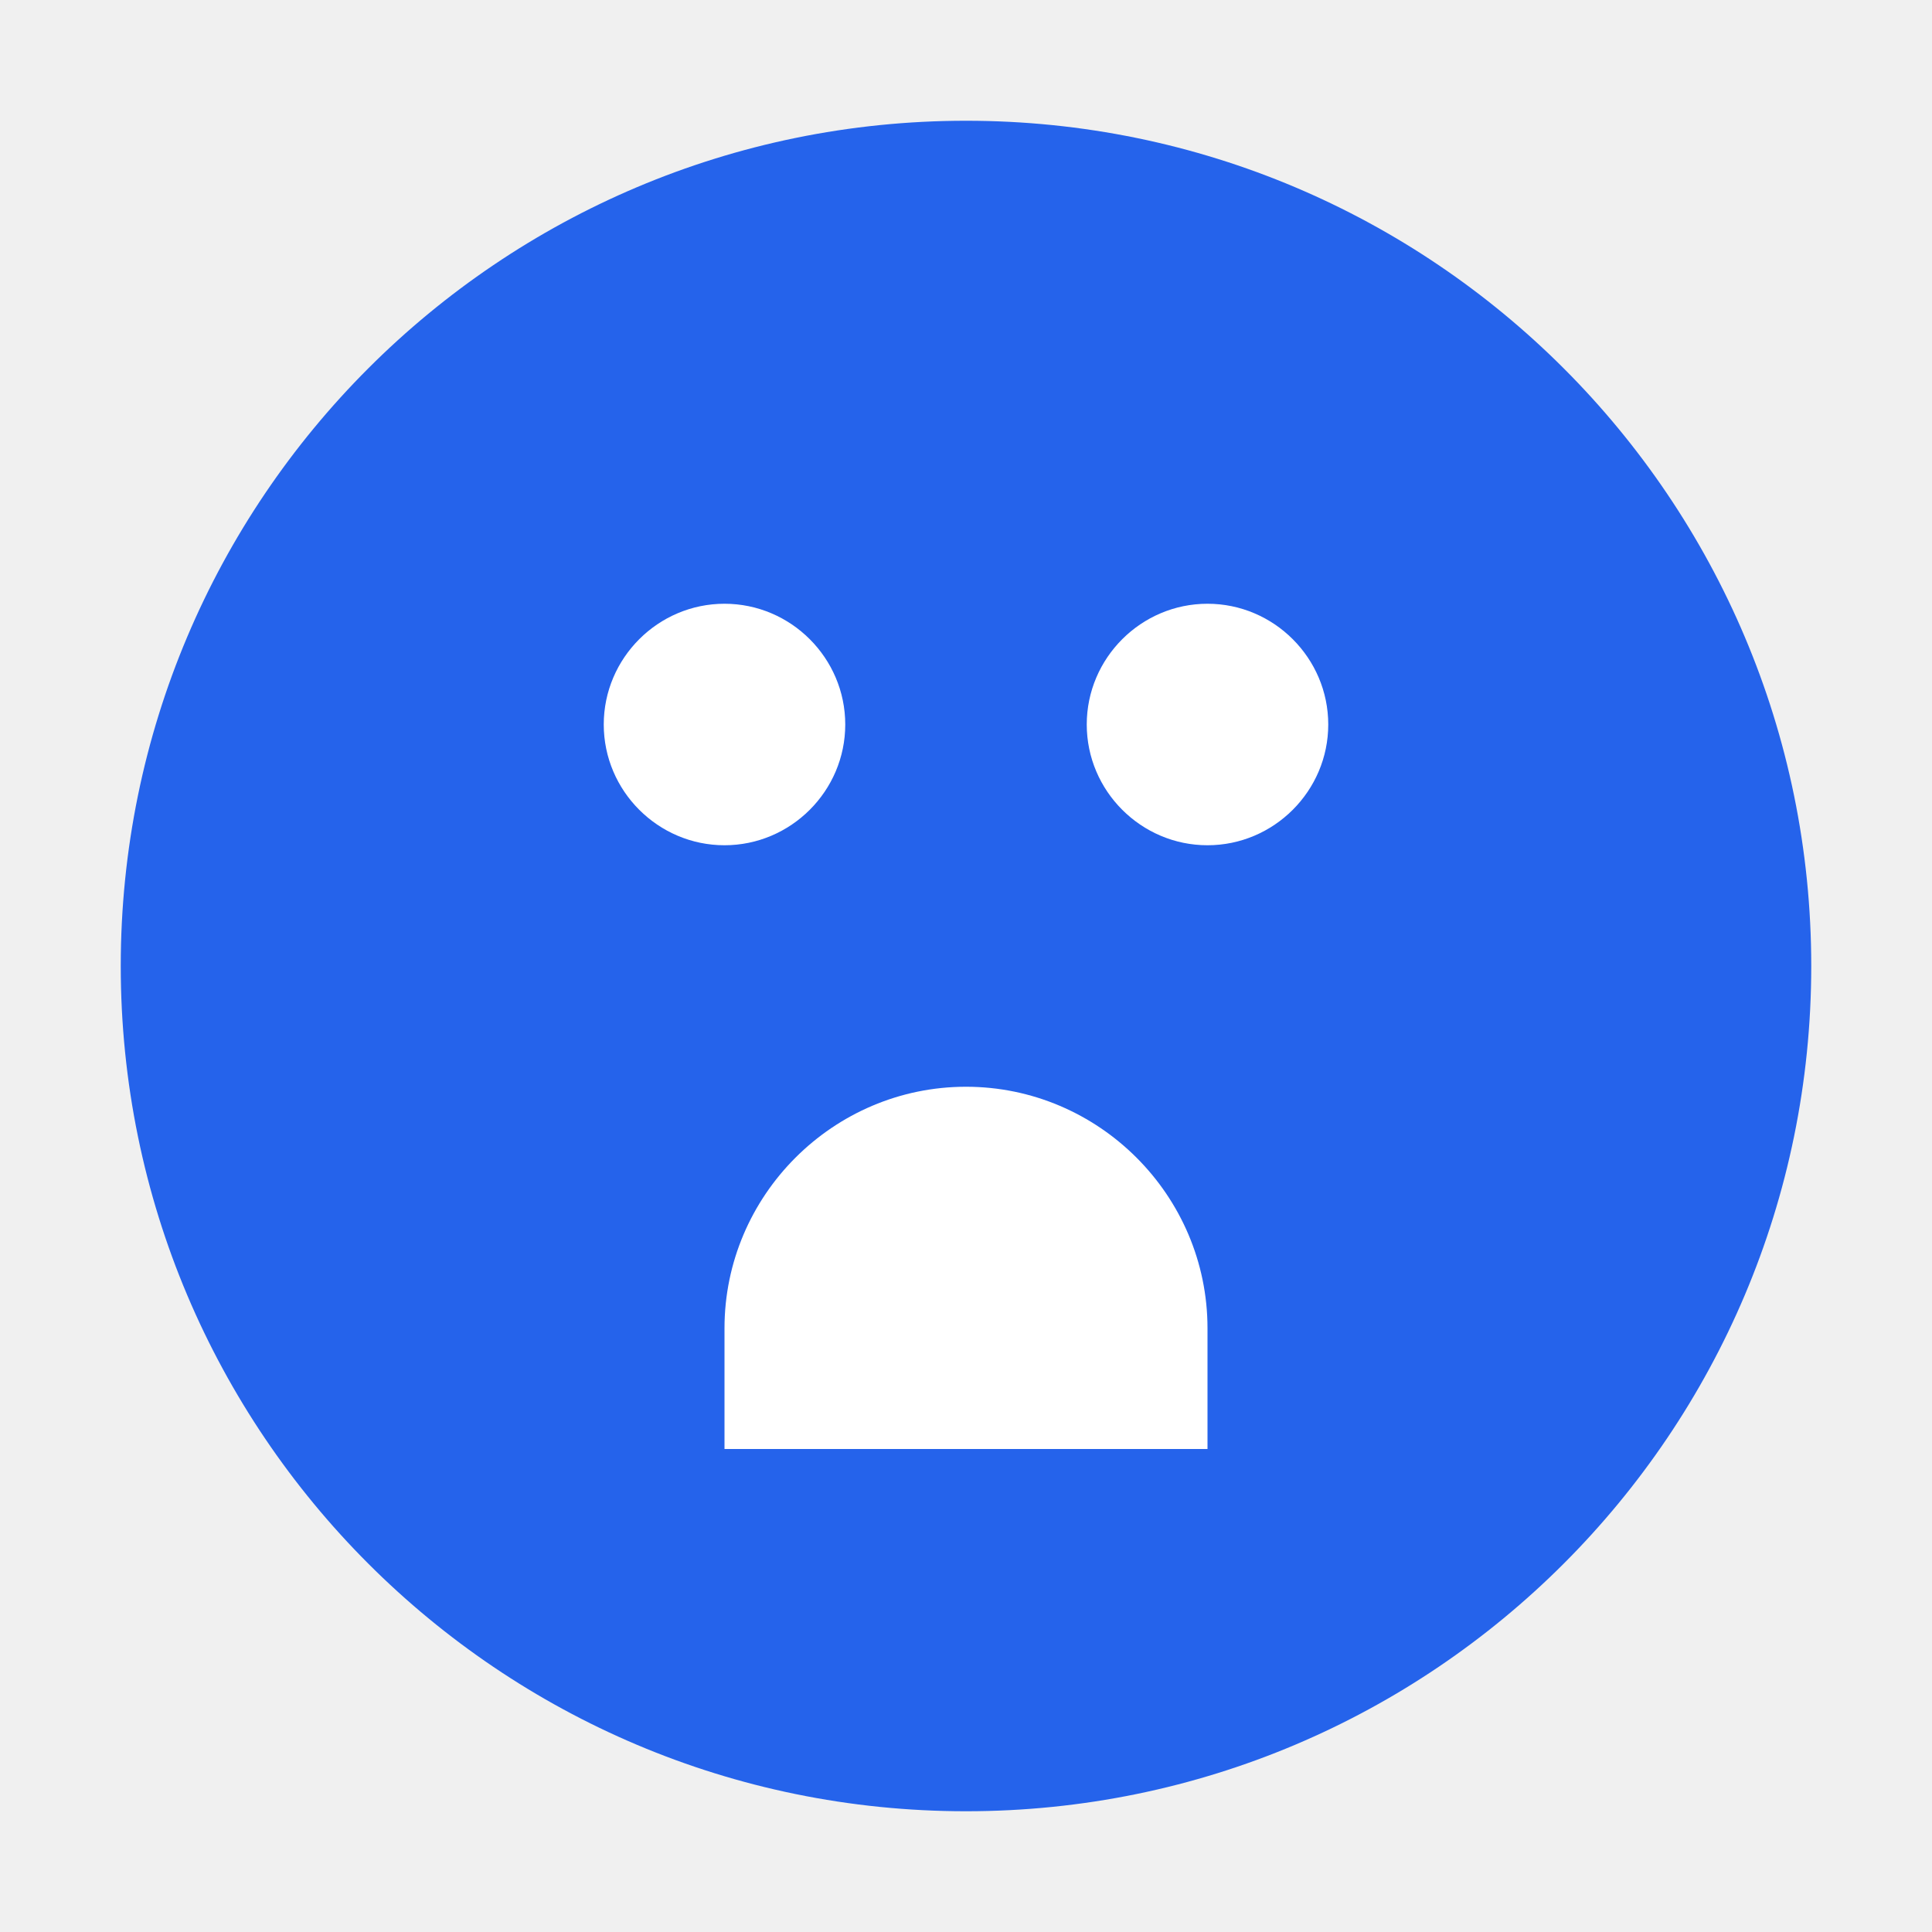
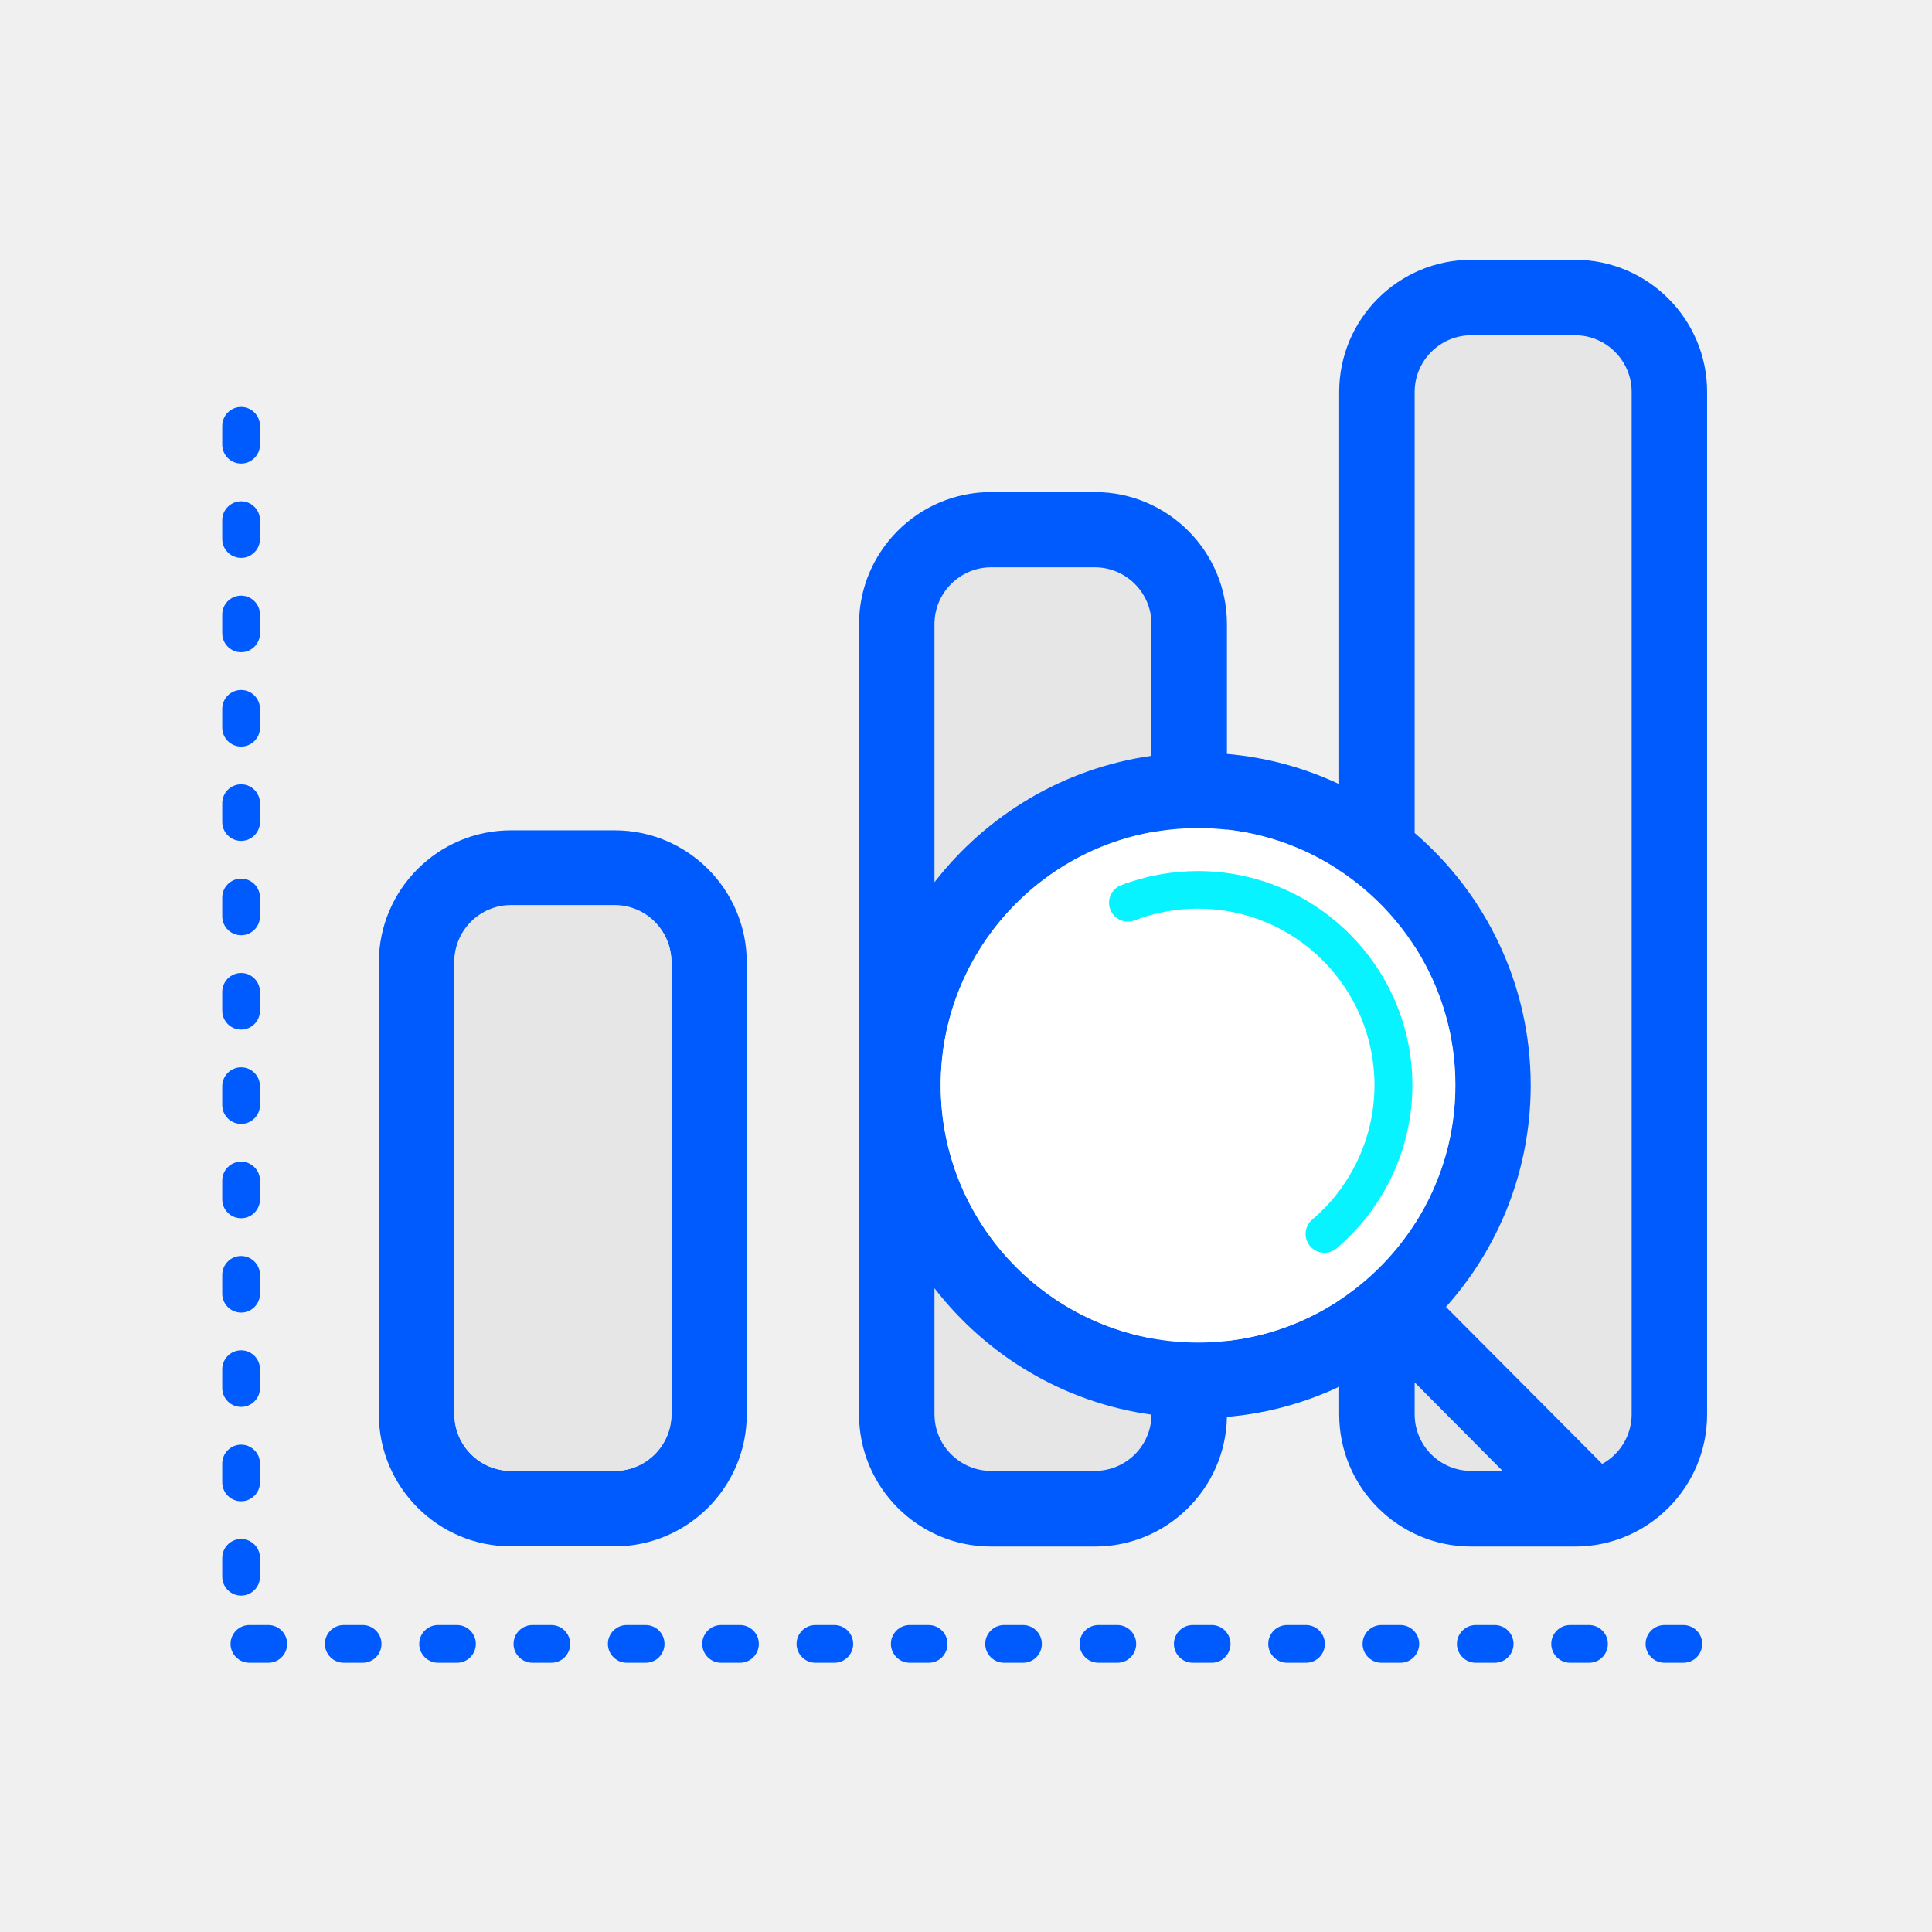
- <svg xmlns="http://www.w3.org/2000/svg" width="32" height="32" viewBox="0 0 32 32" fill="none">
-   <circle cx="16" cy="16" r="14" fill="#2563EB" />
-   <path d="M12 10c-1.1 0-2 .9-2 2s.9 2 2 2 2-.9 2-2-.9-2-2-2zm8 0c-1.1 0-2 .9-2 2s.9 2 2 2 2-.9 2-2-.9-2-2-2zm-4 8c-2.2 0-4 1.8-4 4v2h8v-2c0-2.2-1.8-4-4-4z" fill="white" />
+ <svg xmlns="http://www.w3.org/2000/svg" width="800px" height="800px" viewBox="0 0 1024 1024" class="icon" version="1.1">
+   <path d="M325.8 819.6h-55c-38.6 0-70-31.4-70-70V510.1c0-38.6 31.4-70 70-70h55c38.6 0 70 31.4 70 70v239.5c0 38.6-31.4 70-70 70z m-54.9-339.5c-16.5 0-30 13.5-30 30v239.5c0 16.5 13.5 30 30 30h55c16.5 0 30-13.5 30-30V510.1c0-16.5-13.5-30-30-30h-55z" fill="#005BFF" />
+   <path d="M834.8 177.7h-55c-16.5 0-30 13.5-30 30v541.9c0 16.5 13.5 30 30 30h55c16.5 0 30-13.5 30-30V207.7c0-16.5-13.5-30-30-30zM580.3 300.7h-55c-16.5 0-30 13.5-30 30v418.9c0 16.5 13.5 30 30 30h55c16.5 0 30-13.5 30-30V330.7c0-16.5-13.5-30-30-30zM325.8 479.7h-55c-16.5 0-30 13.5-30 30v239.9c0 16.5 13.5 30 30 30h55c16.5 0 30-13.5 30-30V509.7c0-16.5-13.4-30-30-30z" fill="#E6E6E6" />
+   <path d="M834.8 137.7h-55c-38.6 0-70 31.4-70 70v207.9c-18.3-8.6-38.4-14.2-59.5-16v-68.8c0-38.6-31.4-70-70-70h-55c-38.6 0-70 31.4-70 70v418.9c0 38.6 31.4 70 70 70h55c38.2 0 69.3-30.7 70-68.7 21.1-1.8 41.2-7.4 59.5-16v14.7c0 38.6 31.4 70 70 70h55c38.6 0 70-31.4 70-70v-542c0-38.6-31.5-70-70-70z m-85 364c13.6 21.2 21.5 46.4 21.5 73.5 0 27-7.9 52.2-21.5 73.5v-147z m-251.2 73.5c0-66.8 48.2-122.5 111.7-134.1v268.2c-63.5-11.6-111.7-67.3-111.7-134.1z m26.7-274.5h55c16.5 0 30 13.5 30 30v69.9c-46.6 6.6-87.4 31.4-115 67V330.7c0-16.5 13.5-30 30-30z m55 478.9h-55c-16.5 0-30-13.5-30-30v-66.8c27.5 35.6 68.3 60.5 115 67-0.1 16.5-13.5 29.8-30 29.8z m70-68.9v-271c21.8 2.4 42 10 59.5 21.6v227.9c-17.5 11.5-37.7 19.1-59.5 21.5z m99.5 38.9v-16.9l46.6 46.9h-16.6c-16.6 0-30-13.4-30-30z m115 0c0 11.3-6.3 21.2-15.6 26.3l-82.8-83.2c27.9-31.2 44.9-72.4 44.9-117.5 0-53.4-23.9-101.4-61.5-133.7V207.7c0-16.5 13.5-30 30-30h55c16.5 0 30 13.5 30 30v541.9zM892.2 881.3h-10c-5.5 0-10-4.5-10-10s4.5-10 10-10h10c5.5 0 10 4.5 10 10s-4.4 10-10 10z m-50 0h-10c-5.5 0-10-4.5-10-10s4.5-10 10-10h10c5.5 0 10 4.5 10 10s-4.4 10-10 10z m-50 0h-10c-5.5 0-10-4.5-10-10s4.5-10 10-10h10c5.5 0 10 4.5 10 10s-4.4 10-10 10z m-50 0h-10c-5.5 0-10-4.5-10-10s4.5-10 10-10h10c5.5 0 10 4.5 10 10s-4.4 10-10 10z m-50 0h-10c-5.5 0-10-4.5-10-10s4.5-10 10-10h10c5.5 0 10 4.5 10 10s-4.4 10-10 10z m-50 0h-10c-5.5 0-10-4.5-10-10s4.5-10 10-10h10c5.5 0 10 4.5 10 10s-4.4 10-10 10z m-50 0h-10c-5.5 0-10-4.5-10-10s4.5-10 10-10h10c5.5 0 10 4.5 10 10s-4.4 10-10 10z m-50 0h-10c-5.5 0-10-4.5-10-10s4.5-10 10-10h10c5.5 0 10 4.5 10 10s-4.4 10-10 10z m-50 0h-10c-5.5 0-10-4.5-10-10s4.5-10 10-10h10c5.5 0 10 4.5 10 10s-4.4 10-10 10z m-50 0h-10c-5.5 0-10-4.5-10-10s4.5-10 10-10h10c5.5 0 10 4.5 10 10s-4.4 10-10 10z m-50 0h-10c-5.5 0-10-4.5-10-10s4.5-10 10-10h10c5.5 0 10 4.5 10 10s-4.4 10-10 10z m-50 0h-10c-5.5 0-10-4.5-10-10s4.5-10 10-10h10c5.5 0 10 4.5 10 10s-4.4 10-10 10z m-50 0h-10c-5.5 0-10-4.5-10-10s4.5-10 10-10h10c5.5 0 10 4.5 10 10s-4.4 10-10 10z m-50 0h-10c-5.5 0-10-4.5-10-10s4.5-10 10-10h10c5.5 0 10 4.5 10 10s-4.4 10-10 10z m-50 0h-10c-5.5 0-10-4.5-10-10s4.5-10 10-10h10c5.5 0 10 4.5 10 10s-4.4 10-10 10z m-50 0h-10c-5.5 0-10-4.5-10-10s4.5-10 10-10h10c5.5 0 10 4.5 10 10s-4.4 10-10 10z m-14.4-35.6c-5.5 0-10-4.5-10-10v-10c0-5.5 4.5-10 10-10s10 4.5 10 10v10c0 5.5-4.5 10-10 10z m0-50c-5.5 0-10-4.5-10-10v-10c0-5.5 4.5-10 10-10s10 4.5 10 10v10c0 5.5-4.5 10-10 10z m0-50c-5.5 0-10-4.5-10-10v-10c0-5.5 4.5-10 10-10s10 4.5 10 10v10c0 5.5-4.5 10-10 10z m0-50c-5.5 0-10-4.5-10-10v-10c0-5.5 4.5-10 10-10s10 4.5 10 10v10c0 5.5-4.5 10-10 10z m0-50c-5.5 0-10-4.5-10-10v-10c0-5.5 4.5-10 10-10s10 4.5 10 10v10c0 5.5-4.5 10-10 10z m0-50c-5.5 0-10-4.5-10-10v-10c0-5.5 4.5-10 10-10s10 4.5 10 10v10c0 5.5-4.5 10-10 10z m0-50c-5.5 0-10-4.5-10-10v-10c0-5.5 4.5-10 10-10s10 4.5 10 10v10c0 5.5-4.5 10-10 10z m0-50c-5.5 0-10-4.5-10-10v-10c0-5.5 4.5-10 10-10s10 4.5 10 10v10c0 5.5-4.5 10-10 10z m0-50c-5.5 0-10-4.5-10-10v-10c0-5.5 4.5-10 10-10s10 4.5 10 10v10c0 5.5-4.5 10-10 10z m0-50c-5.5 0-10-4.5-10-10v-10c0-5.5 4.5-10 10-10s10 4.5 10 10v10c0 5.5-4.5 10-10 10z m0-50c-5.5 0-10-4.5-10-10v-10c0-5.5 4.5-10 10-10s10 4.5 10 10v10c0 5.5-4.5 10-10 10z m0-50c-5.5 0-10-4.5-10-10v-10c0-5.5 4.5-10 10-10s10 4.5 10 10v10c0 5.5-4.5 10-10 10z m0-50c-5.5 0-10-4.5-10-10v-10c0-5.5 4.5-10 10-10s10 4.5 10 10v10c0 5.5-4.5 10-10 10z" fill="#005BFF" />
+   <path d="M635 438.9c-75.2 0-136.4 61.2-136.4 136.4S559.8 711.6 635 711.6s136.4-61.2 136.4-136.4S710.2 438.9 635 438.9z" fill="#FFFFFF" />
+   <path d="M635 461.7c-14 0-27.8 2.5-40.8 7.5-5.2 2-7.7 7.8-5.7 12.9 2 5.2 7.8 7.7 12.9 5.7 10.7-4.1 22-6.2 33.6-6.2 51.6 0 93.5 42 93.5 93.5 0 19.7-6.1 38.5-17.5 54.5-4.4 6.2-9.6 11.8-15.5 16.8-4.2 3.6-4.7 9.9-1.1 14.1 2 2.3 4.8 3.5 7.6 3.5 2.3 0 4.6-0.8 6.5-2.4 7-6 13.4-12.8 18.8-20.4 13.9-19.4 21.3-42.2 21.3-66.2-0.1-62.4-51-113.3-113.6-113.3z" fill="#06F3FF" />
</svg>
